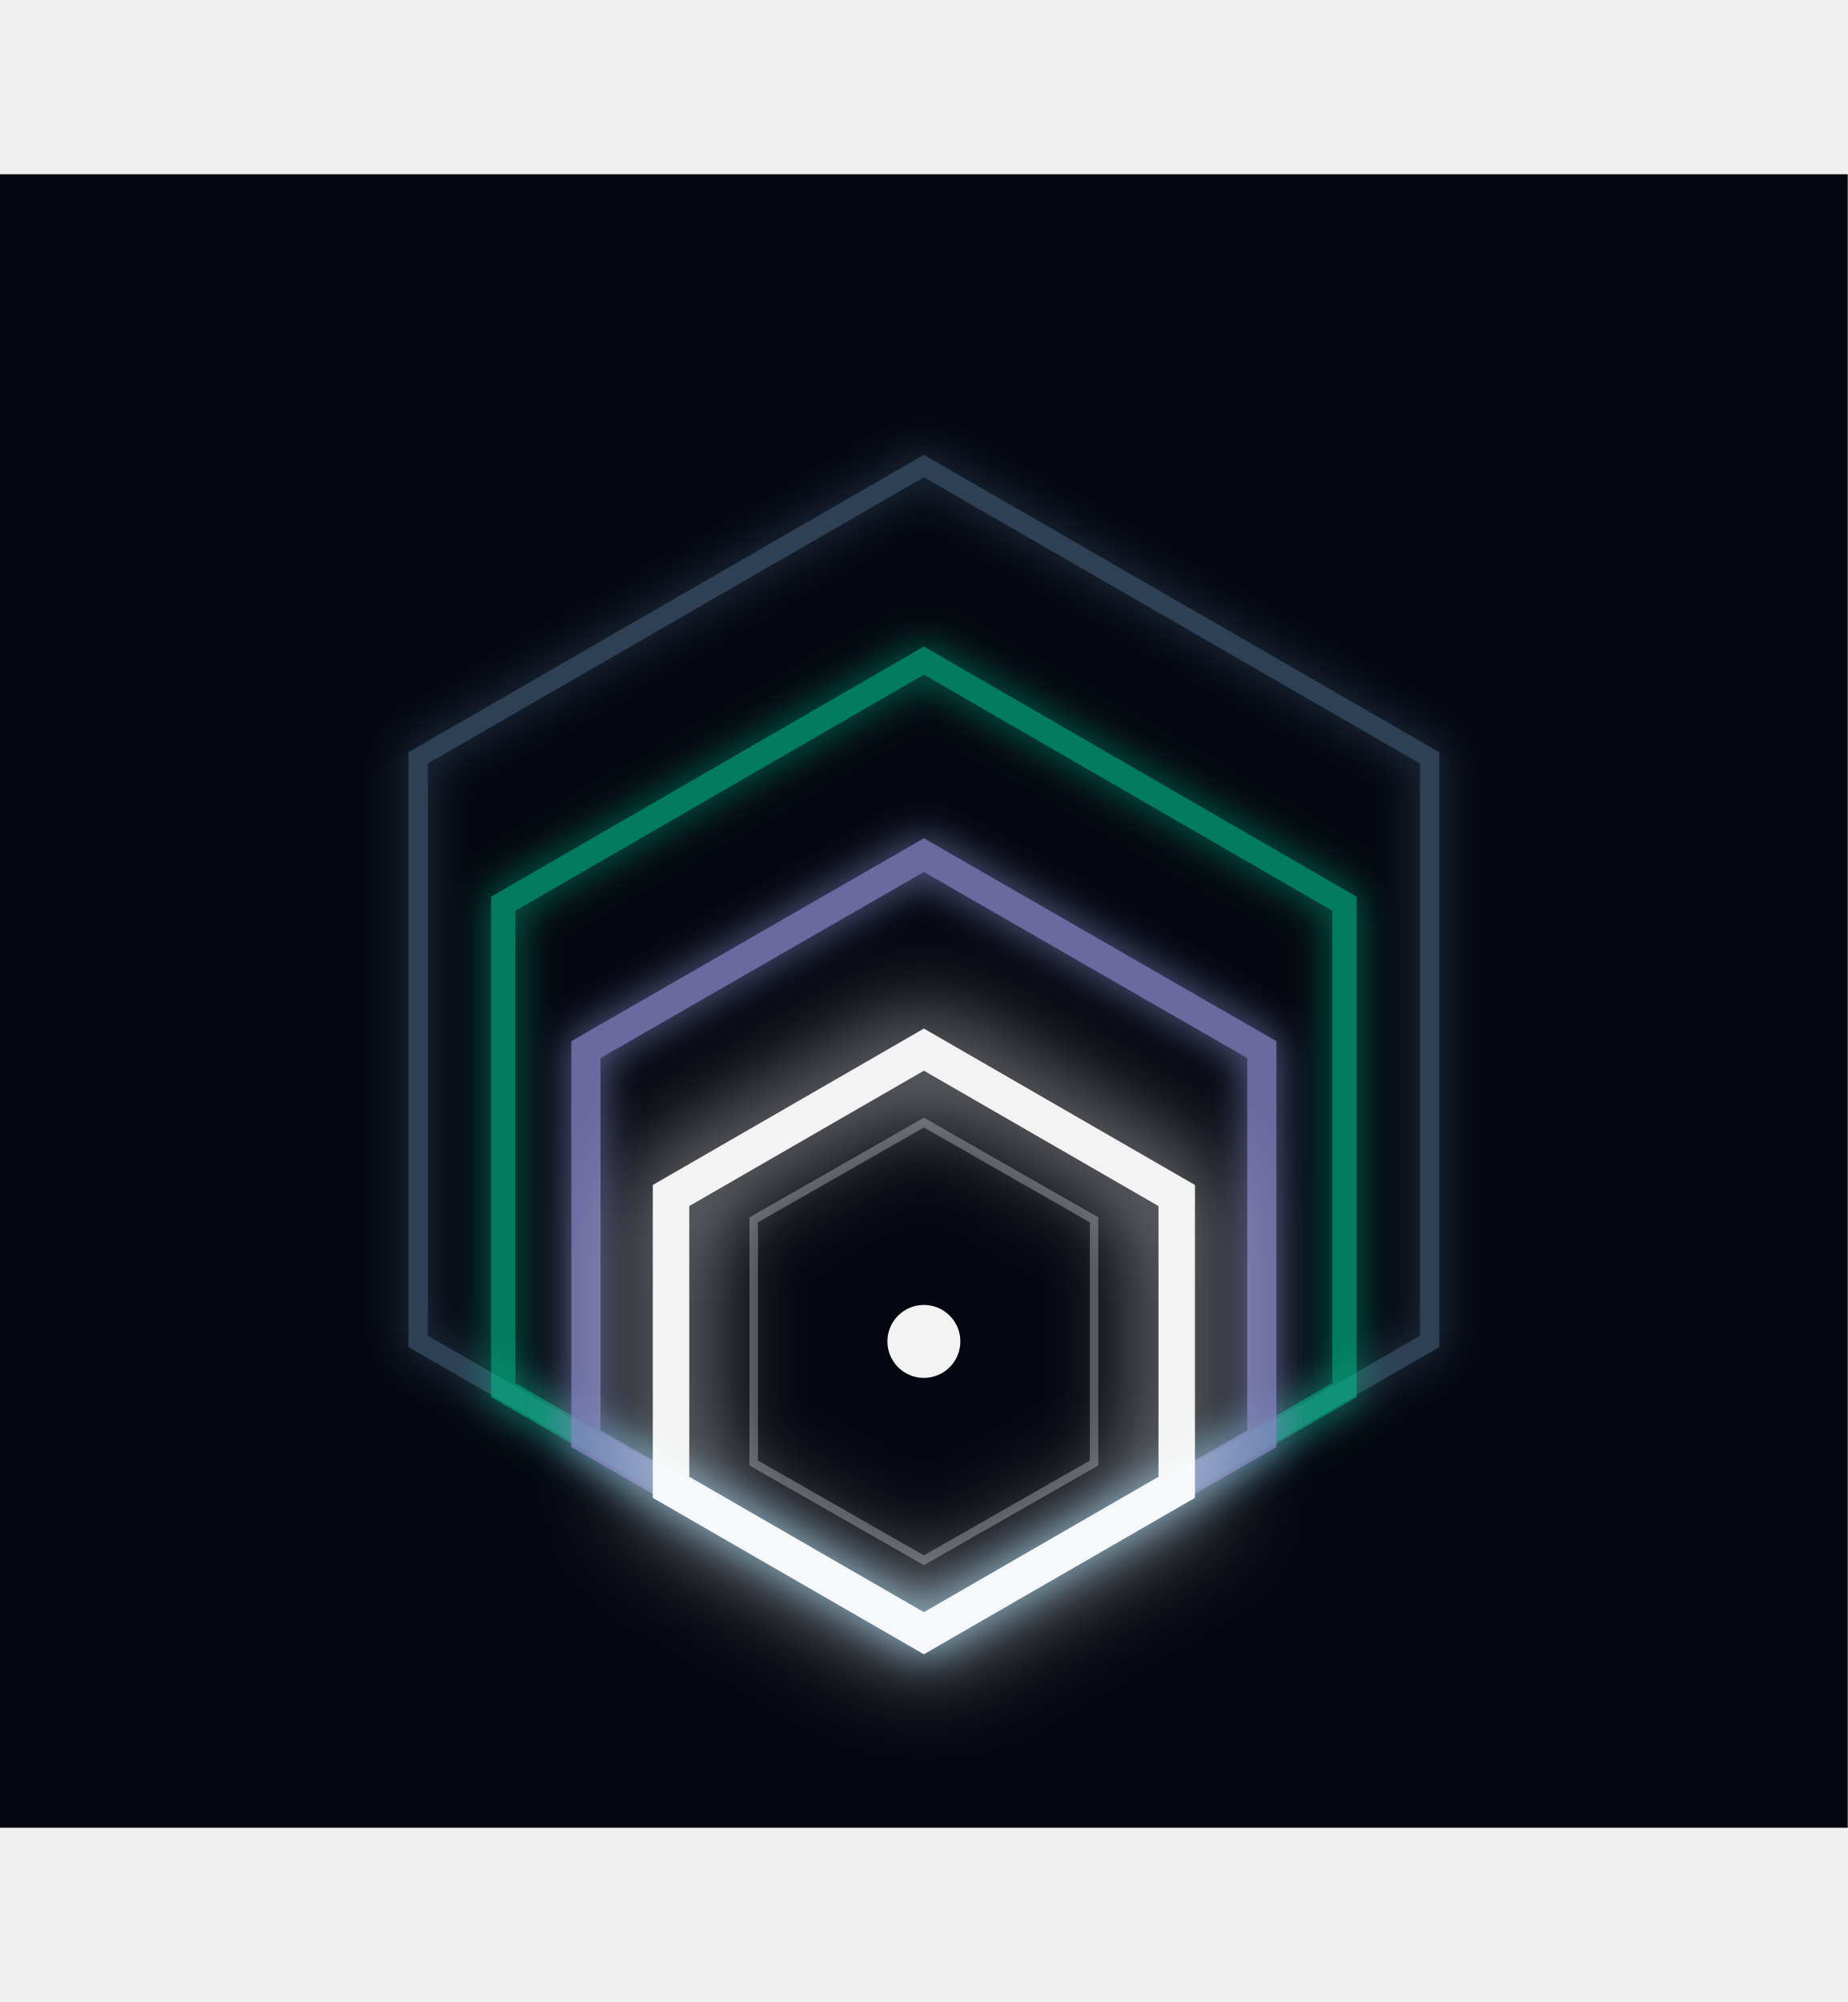
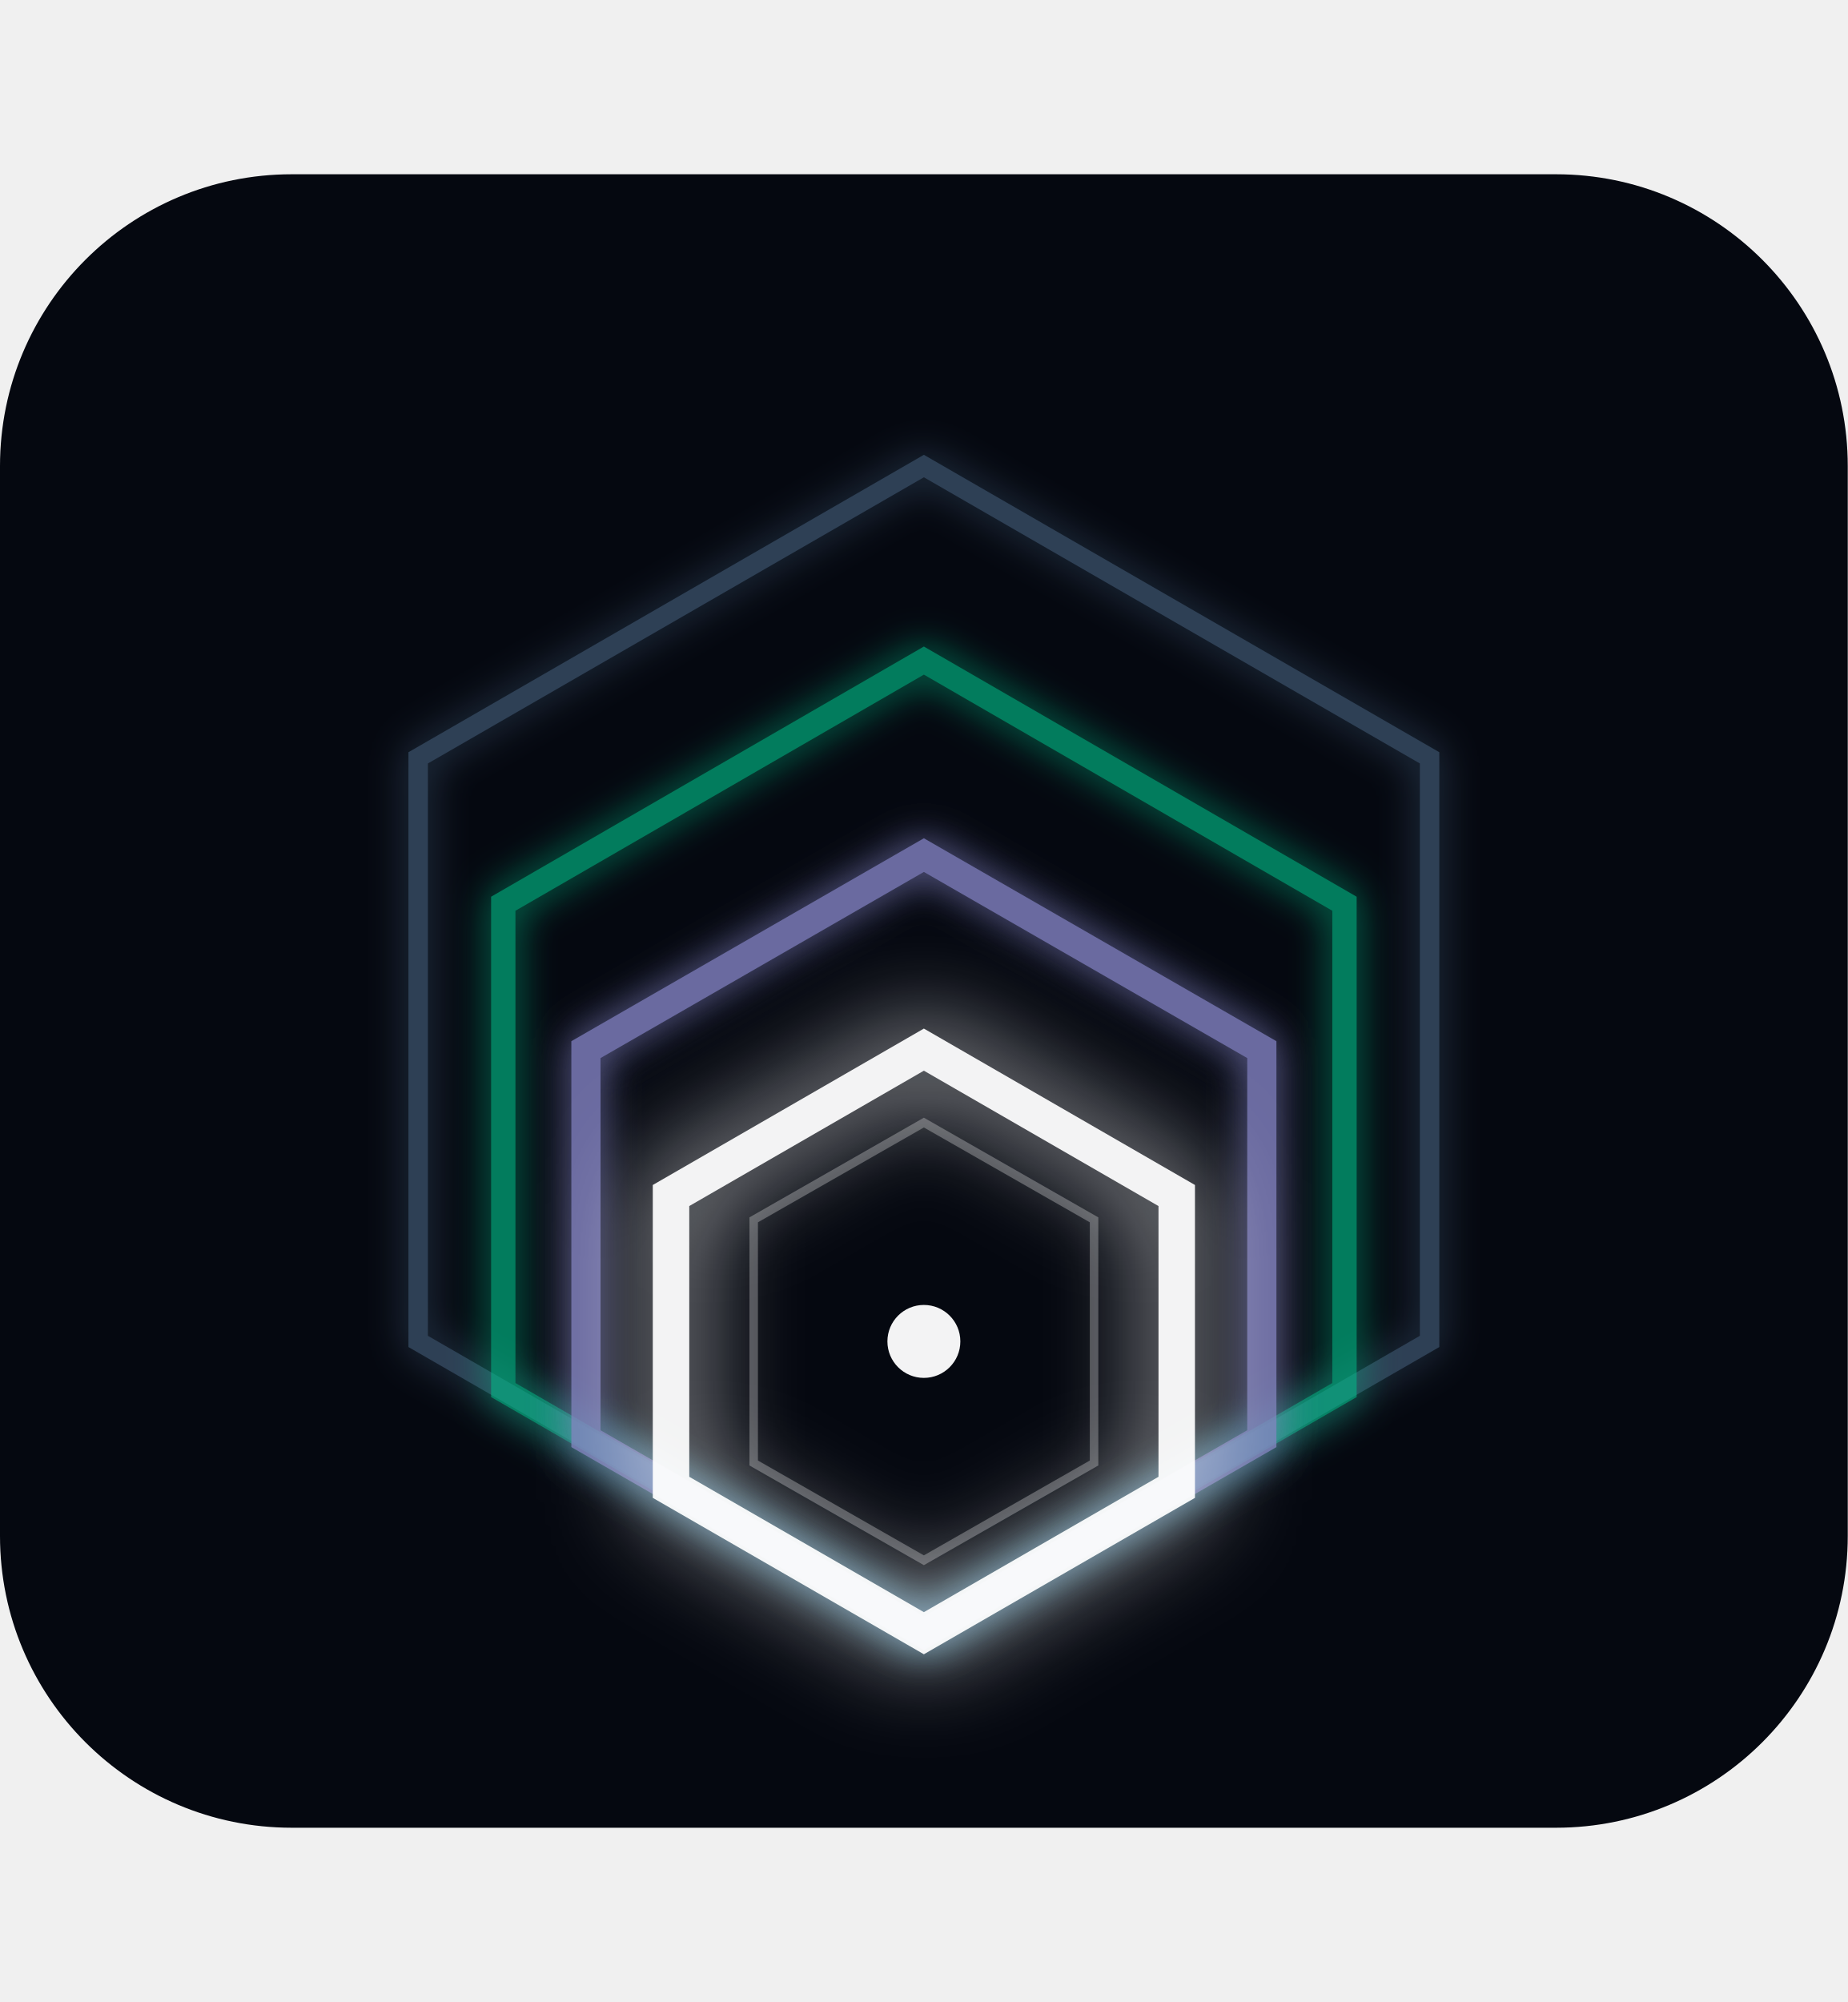
<svg xmlns="http://www.w3.org/2000/svg" width="600" height="650" viewBox="62 168 76 68">
  <defs>
    <filter id="hg" x="-80%" y="-80%" width="260%" height="260%">
      <feGaussianBlur stdDeviation="2" result="b" />
      <feMerge>
        <feMergeNode in="b" />
        <feMergeNode in="SourceGraphic" />
      </feMerge>
    </filter>
    <filter id="rg" x="-30%" y="-30%" width="160%" height="160%">
      <feGaussianBlur stdDeviation="0.8" result="b" />
      <feMerge>
        <feMergeNode in="b" />
        <feMergeNode in="SourceGraphic" />
      </feMerge>
    </filter>
  </defs>
-   <rect x="62" y="168" width="76" height="68" fill="#050810" />
+   <rect x="62" y="168" width="76" height="68" rx="12" ry="12" fill="#050810" />
  <polygon points="100,180 120.8,192 120.8,216 100,228 79.2,216 79.2,192" fill="none" stroke="#6F9BC6" stroke-width="0.8" opacity="0.38" filter="url(#rg)" style="fill:none;stroke:rgb(111, 155, 198);color:rgb(255, 255, 255);stroke-width:0.8px;stroke-linecap:butt;stroke-linejoin:miter;opacity:0.38;font-family:&quot;Anthropic Sans&quot;, -apple-system, BlinkMacSystemFont, &quot;Segoe UI&quot;, sans-serif;font-size:16px;font-weight:400;text-anchor:start;dominant-baseline:auto" />
  <polygon points="100,188 117.3,198 117.3,218 100,228 82.7,218 82.7,198" fill="none" stroke="#00C48C" stroke-width="1" opacity="0.62" filter="url(#rg)" style="fill:none;stroke:rgb(0, 196, 140);color:rgb(255, 255, 255);stroke-width:1px;stroke-linecap:butt;stroke-linejoin:miter;opacity:0.62;font-family:&quot;Anthropic Sans&quot;, -apple-system, BlinkMacSystemFont, &quot;Segoe UI&quot;, sans-serif;font-size:16px;font-weight:400;text-anchor:start;dominant-baseline:auto" />
  <polygon points="100,196 113.9,204 113.9,220 100,228 86.1,220 86.1,204" fill="none" stroke="#8080c0" stroke-width="1.2" opacity="0.82" filter="url(#rg)" style="fill:none;stroke:rgb(128, 128, 192);color:rgb(255, 255, 255);stroke-width:1.2px;stroke-linecap:butt;stroke-linejoin:miter;opacity:0.82;font-family:&quot;Anthropic Sans&quot;, -apple-system, BlinkMacSystemFont, &quot;Segoe UI&quot;, sans-serif;font-size:16px;font-weight:400;text-anchor:start;dominant-baseline:auto" />
  <polygon points="100,204 110.4,210 110.4,222 100,228 89.6,222 89.6,210" fill="none" stroke="#FFFFFF" stroke-width="1.5" filter="url(#hg)" opacity="0.95" style="fill:none;stroke:rgb(255, 255, 255);color:rgb(255, 255, 255);stroke-width:1.5px;stroke-linecap:butt;stroke-linejoin:miter;opacity:0.95;font-family:&quot;Anthropic Sans&quot;, -apple-system, BlinkMacSystemFont, &quot;Segoe UI&quot;, sans-serif;font-size:16px;font-weight:400;text-anchor:start;dominant-baseline:auto" />
  <polygon points="100,207 107,211 107,221 100,225 93,221 93,211" fill="none" stroke="#FFFFFF" stroke-width="0.35" opacity="0.28" style="fill:none;stroke:rgb(255, 255, 255);color:rgb(255, 255, 255);stroke-width:0.35px;stroke-linecap:butt;stroke-linejoin:miter;opacity:0.28;font-family:&quot;Anthropic Sans&quot;, -apple-system, BlinkMacSystemFont, &quot;Segoe UI&quot;, sans-serif;font-size:16px;font-weight:400;text-anchor:start;dominant-baseline:auto" />
  <circle cx="100" cy="216" r="1.5" fill="#FFFFFF" opacity="0.95" style="fill:rgb(255, 255, 255);stroke:none;color:rgb(255, 255, 255);stroke-width:1px;stroke-linecap:butt;stroke-linejoin:miter;opacity:0.95;font-family:&quot;Anthropic Sans&quot;, -apple-system, BlinkMacSystemFont, &quot;Segoe UI&quot;, sans-serif;font-size:16px;font-weight:400;text-anchor:start;dominant-baseline:auto" />
</svg>
